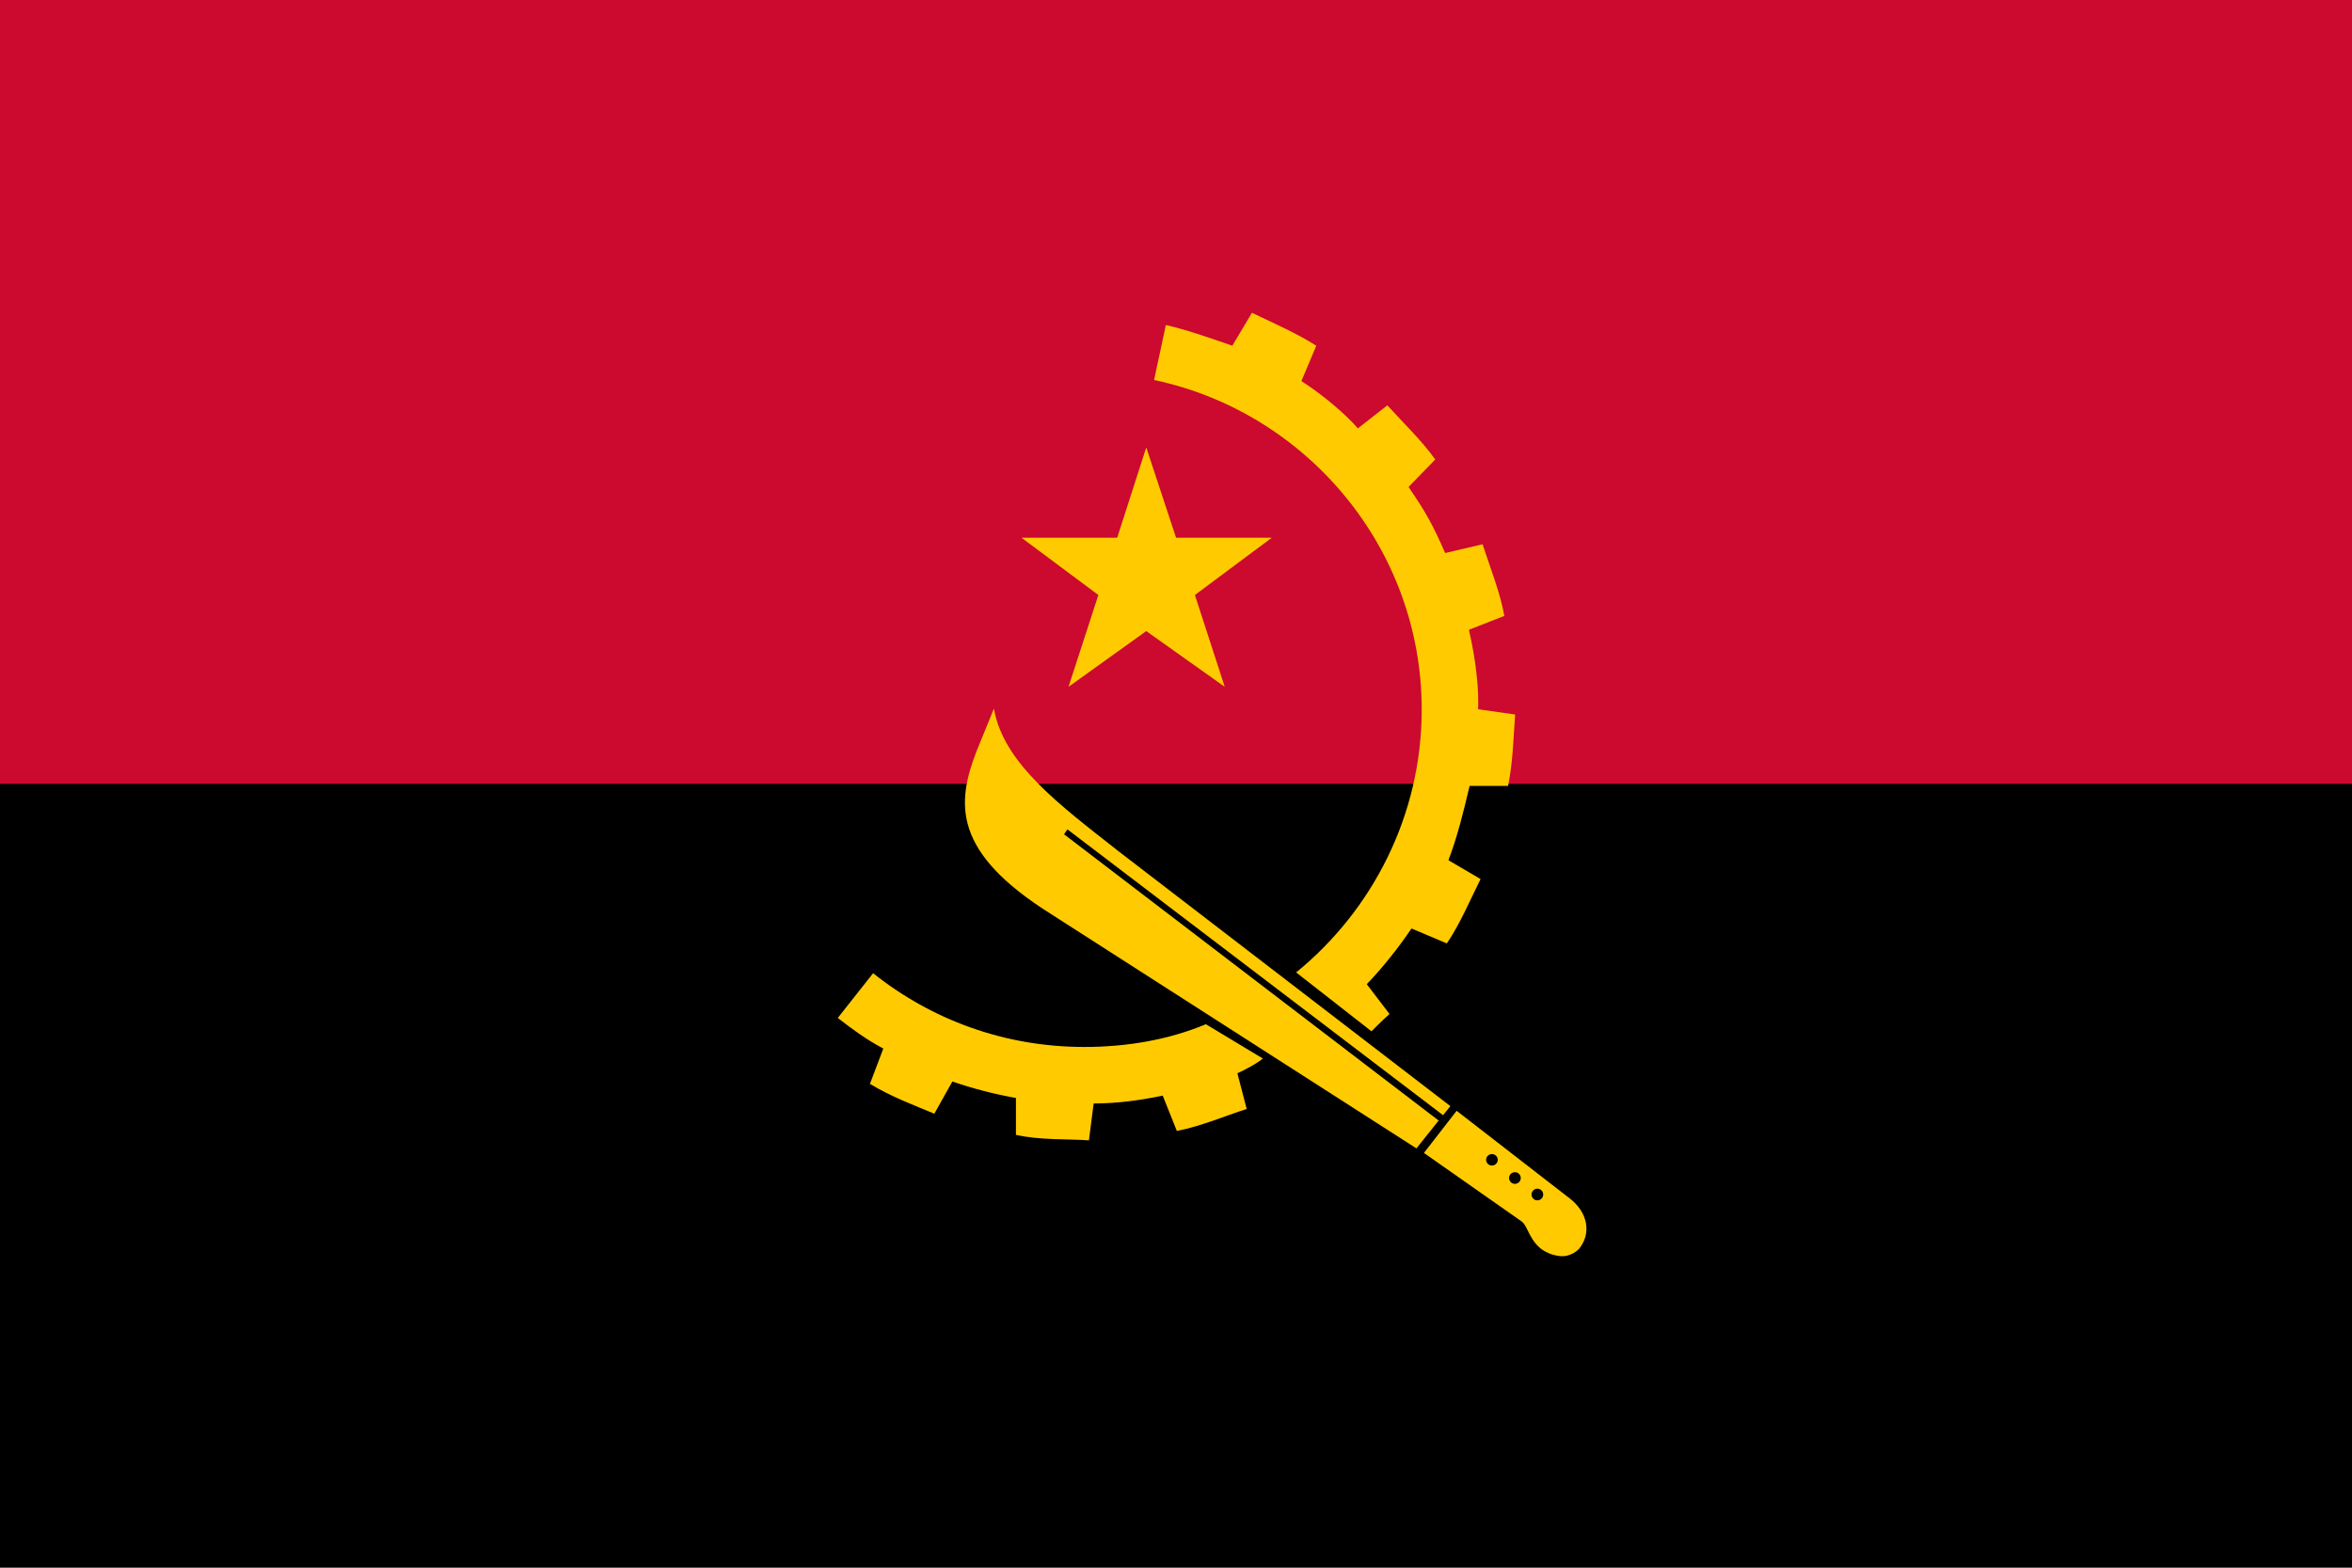
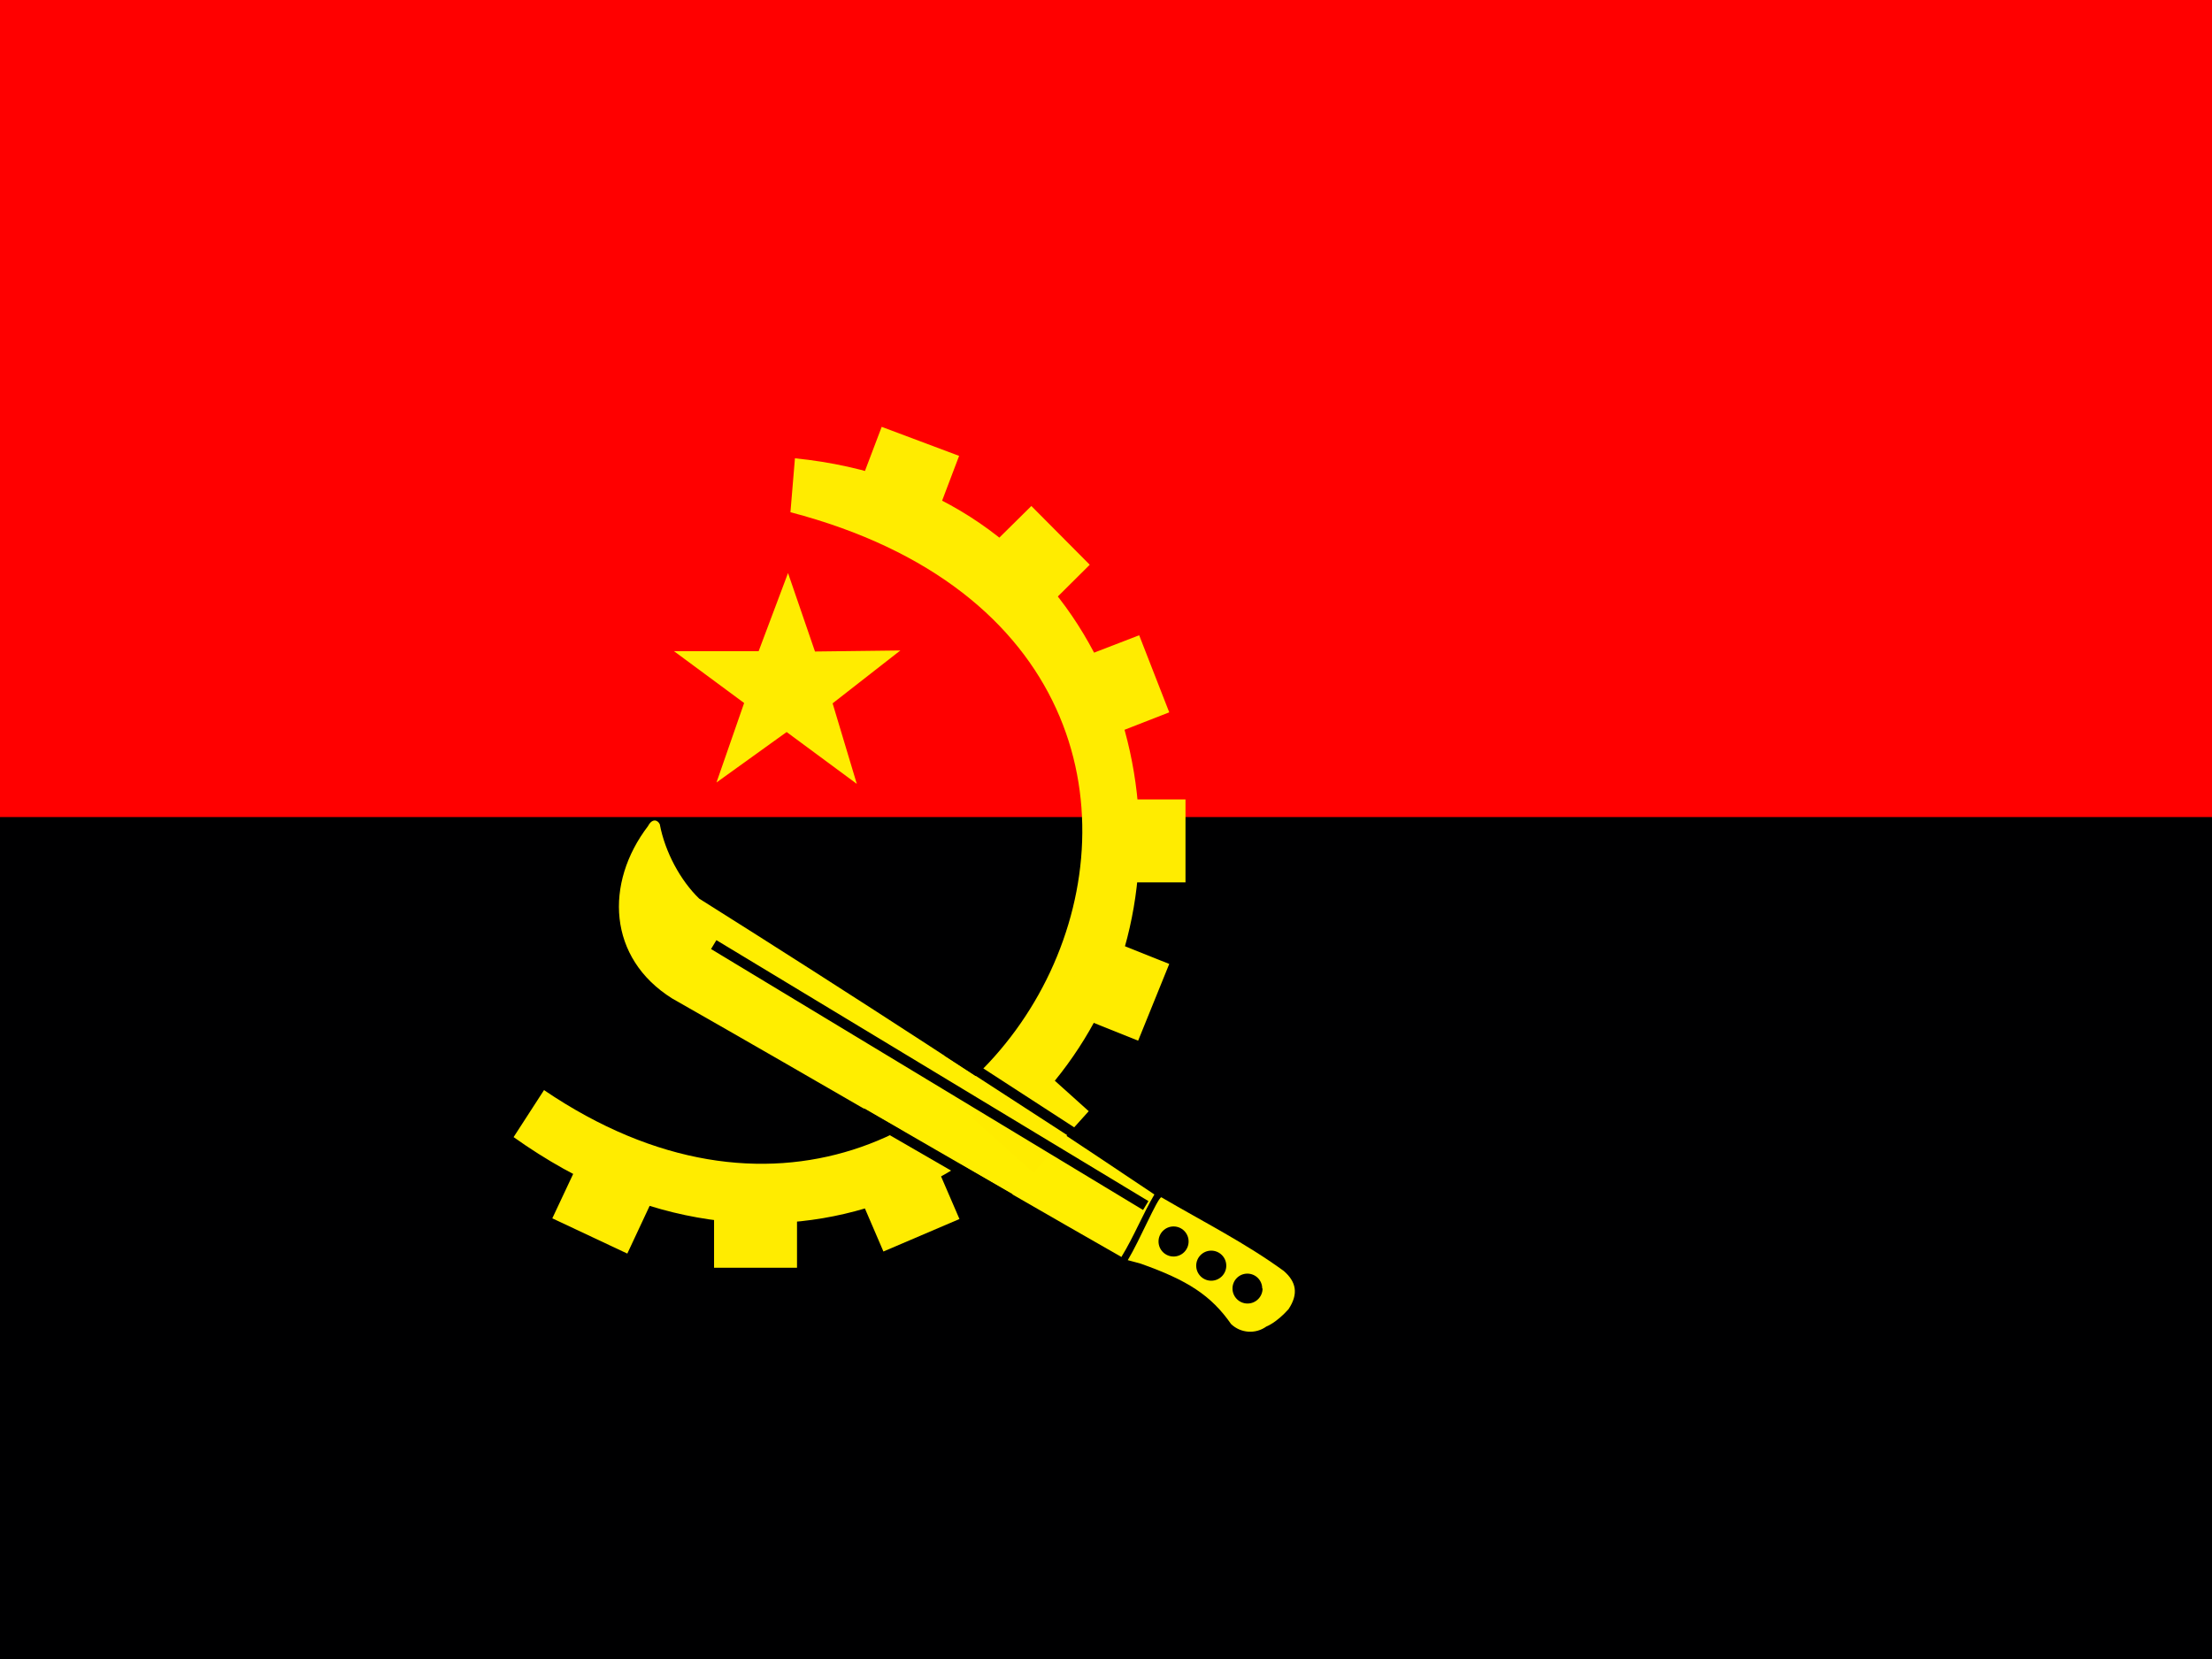
- <svg xmlns="http://www.w3.org/2000/svg" viewBox="0 0 900 600">
-   <path d="M0 0h900v600H0z" />
-   <path fill="#cc092f" d="M0 0h900v300H0z" />
-   <path fill="#ffcb00" fill-rule="evenodd" d="M390.858 205.797h36.644l11.112-34.537 11.41 34.537h36.64l-29.433 21.926 11.409 35.135-30.026-21.324-29.731 21.324 11.41-35.135z" />
-   <path fill="#ffcb00" fill-rule="evenodd" d="m524.801 394.706-28.827-22.53c29.127-23.724 48.052-60.064 48.052-100.605 0-61.866-44.144-113.824-102.411-126.137l4.504-21.025c8.11 1.803 17.624 5.217 25.432 7.916l7.51-12.608c8.1 3.9 17.118 7.803 24.621 12.608l-5.703 13.518c7.51 4.808 16.575 12.251 21.616 18.112l11.277-8.809c6.008 6.604 13.218 13.507 18.323 20.721l-10.211 10.512c6.594 9.68 9.143 14.135 14.004 25.287l14.327-3.36c2.706 8.408 6.814 18.702 8.32 27.408l-13.566 5.332c1.62 6.766 3.718 18.584 3.583 28.525-.011.598-.056 1.276-.056 1.878l14.167 2.021c-.6 8.712-.897 18.625-2.704 27.333h-14.714c-2.1 9.005-4.81 20.02-8.11 28.425l12.308 7.213c-3.901 7.805-7.8 17.117-12.908 24.626l-13.514-5.703c-5.11 7.505-10.81 14.71-17.118 21.321l8.706 11.41c-2.398 2.1-4.502 4.205-6.908 6.61m-63.362-2.704 21.772 13.12c-2.03 1.857-8.112 5.006-9.724 5.644l3.56 13.666c-8.407 2.708-17.42 6.608-26.724 8.412l-5.405-13.513c-8.71 1.8-17.416 3-26.427 3l-1.807 14.114c-8.406-.598-18.617 0-27.928-2.102v-14.11c-8.411-1.506-16.519-3.606-24.324-6.312l-6.91 12.322c-7.207-3.01-16.816-6.615-24.628-11.416l5.108-13.514c-6.31-3.307-12.015-7.509-17.42-11.72l13.515-17.118c22.226 17.722 50.153 28.228 80.787 28.228 16.221 0 32.132-2.697 46.555-8.7" />
-   <path fill="#ffcb00" fill-rule="evenodd" d="M552.192 426.811 408.462 317.43l-1.31 1.866 143.36 109.573-8.509 10.647-139.753-89.64c-37.839-23.726-36.337-42.344-28.528-62.466l6.608-16.217c3.605 21.023 25.223 36.944 47.748 54.658l126.914 97.497zm36.084 32.6a2.23 2.23 0 0 1-2.23-2.238 2.23 2.23 0 0 1 2.23-2.232c1.237 0 2.24 1 2.24 2.232a2.24 2.24 0 0 1-2.24 2.239m-8.59-6.308a2.24 2.24 0 0 1-2.237-2.235 2.236 2.236 0 1 1 2.237 2.235m-8.79-7.006c-1.232 0-2.236-1-2.236-2.231a2.236 2.236 0 0 1 4.47 0c0 1.231-1 2.231-2.234 2.231m29.554 12.4-43.065-33.365-12.514 16.127 37.41 26.235c3.005 2.1 3.3 11.718 14.407 13.222 4.513.596 7.508-2.71 7.508-2.71 4.84-5.892 3.521-14.003-3.746-19.51" />
+ <svg xmlns="http://www.w3.org/2000/svg" id="flag-icons-ao" viewBox="0 0 640 480">
+   <g fill-rule="evenodd" stroke-width="1pt">
+     <path fill="red" d="M0 0h640v243.6H0z" />
+     <path fill="#000001" d="M0 236.4h640V480H0z" />
+   </g>
+   <path fill="#ffec00" fill-rule="evenodd" d="M228.7 148.2c165.2 43.3 59 255.6-71.3 167.2l-8.8 13.6c76.7 54.6 152.6 10.6 174-46.4 22.2-58.8-7.6-141.5-92.6-150z" />
+   <path fill="#ffec00" fill-rule="evenodd" d="m170 330.8 21.7 10.1-10.2 21.8-21.7-10.2zm149-99.5h24v24h-24zm-11.7-38.9 22.3-8.6 8.7 22.3-22.3 8.7zm-26-29.1 17.1-16.9 16.9 17-17 16.9zm-26.2-39.8 22.4 8.4-8.5 22.4-22.4-8.4zM316 270l22.3 8.9-9 22.2-22.2-8.9zm-69.9 70 22-9.3 9.5 22-22 9.4zm-39.5 2.8h24v24h-24zm41.3-116-20.3-15-20.3 14.6 8-23-20.3-15h24.5l8.5-22.6 7.8 22.7 24.7-.3-19.6 15.3z" />
+   <path fill="#fe0" fill-rule="evenodd" d="M336 346.4c-1.2.4-6.2 12.4-9.7 18.2l3.7 1c13.6 4.8 20.4 9.2 26.2 17.5a8 8 0 0 0 10.2.7s2.8-1 6.4-5c3-4.5 2.2-8-1.4-11.1-11-8-22.9-14-35.4-21.3" />
+   <path fill="#000001" fill-rule="evenodd" d="M365.3 372.8a4.3 4.3 0 1 1-8.7 0 4.3 4.3 0 0 1 8.6 0zm-21.4-13.6a4.3 4.3 0 1 1-8.7 0 4.3 4.3 0 0 1 8.7 0m10.9 7a4.3 4.3 0 1 1-8.7 0 4.3 4.3 0 0 1 8.7 0" />
+   <path fill="#fe0" fill-rule="evenodd" d="M324.5 363.7c-42.6-24.3-87.3-50.5-130-74.8-18.7-11.7-19.6-33.4-7-49.9 1.2-2.3 2.8-1.8 3.4-.5 1.5 8 6 16.3 11.4 21.5A5288 5288 0 0 1 334 345.6c-3.4 5.8-6 12.3-9.5 18z" />
+   <path fill="#ffec00" fill-rule="evenodd" d="m297.2 305.5 17.8 16-16 17.8-17.8-16z" />
+   <path fill="none" stroke="#000" stroke-width="3" d="m331.5 348.8-125-75.5m109.6 58.1L274 304.1m18.2 42.7L249.3 322" />
</svg>
